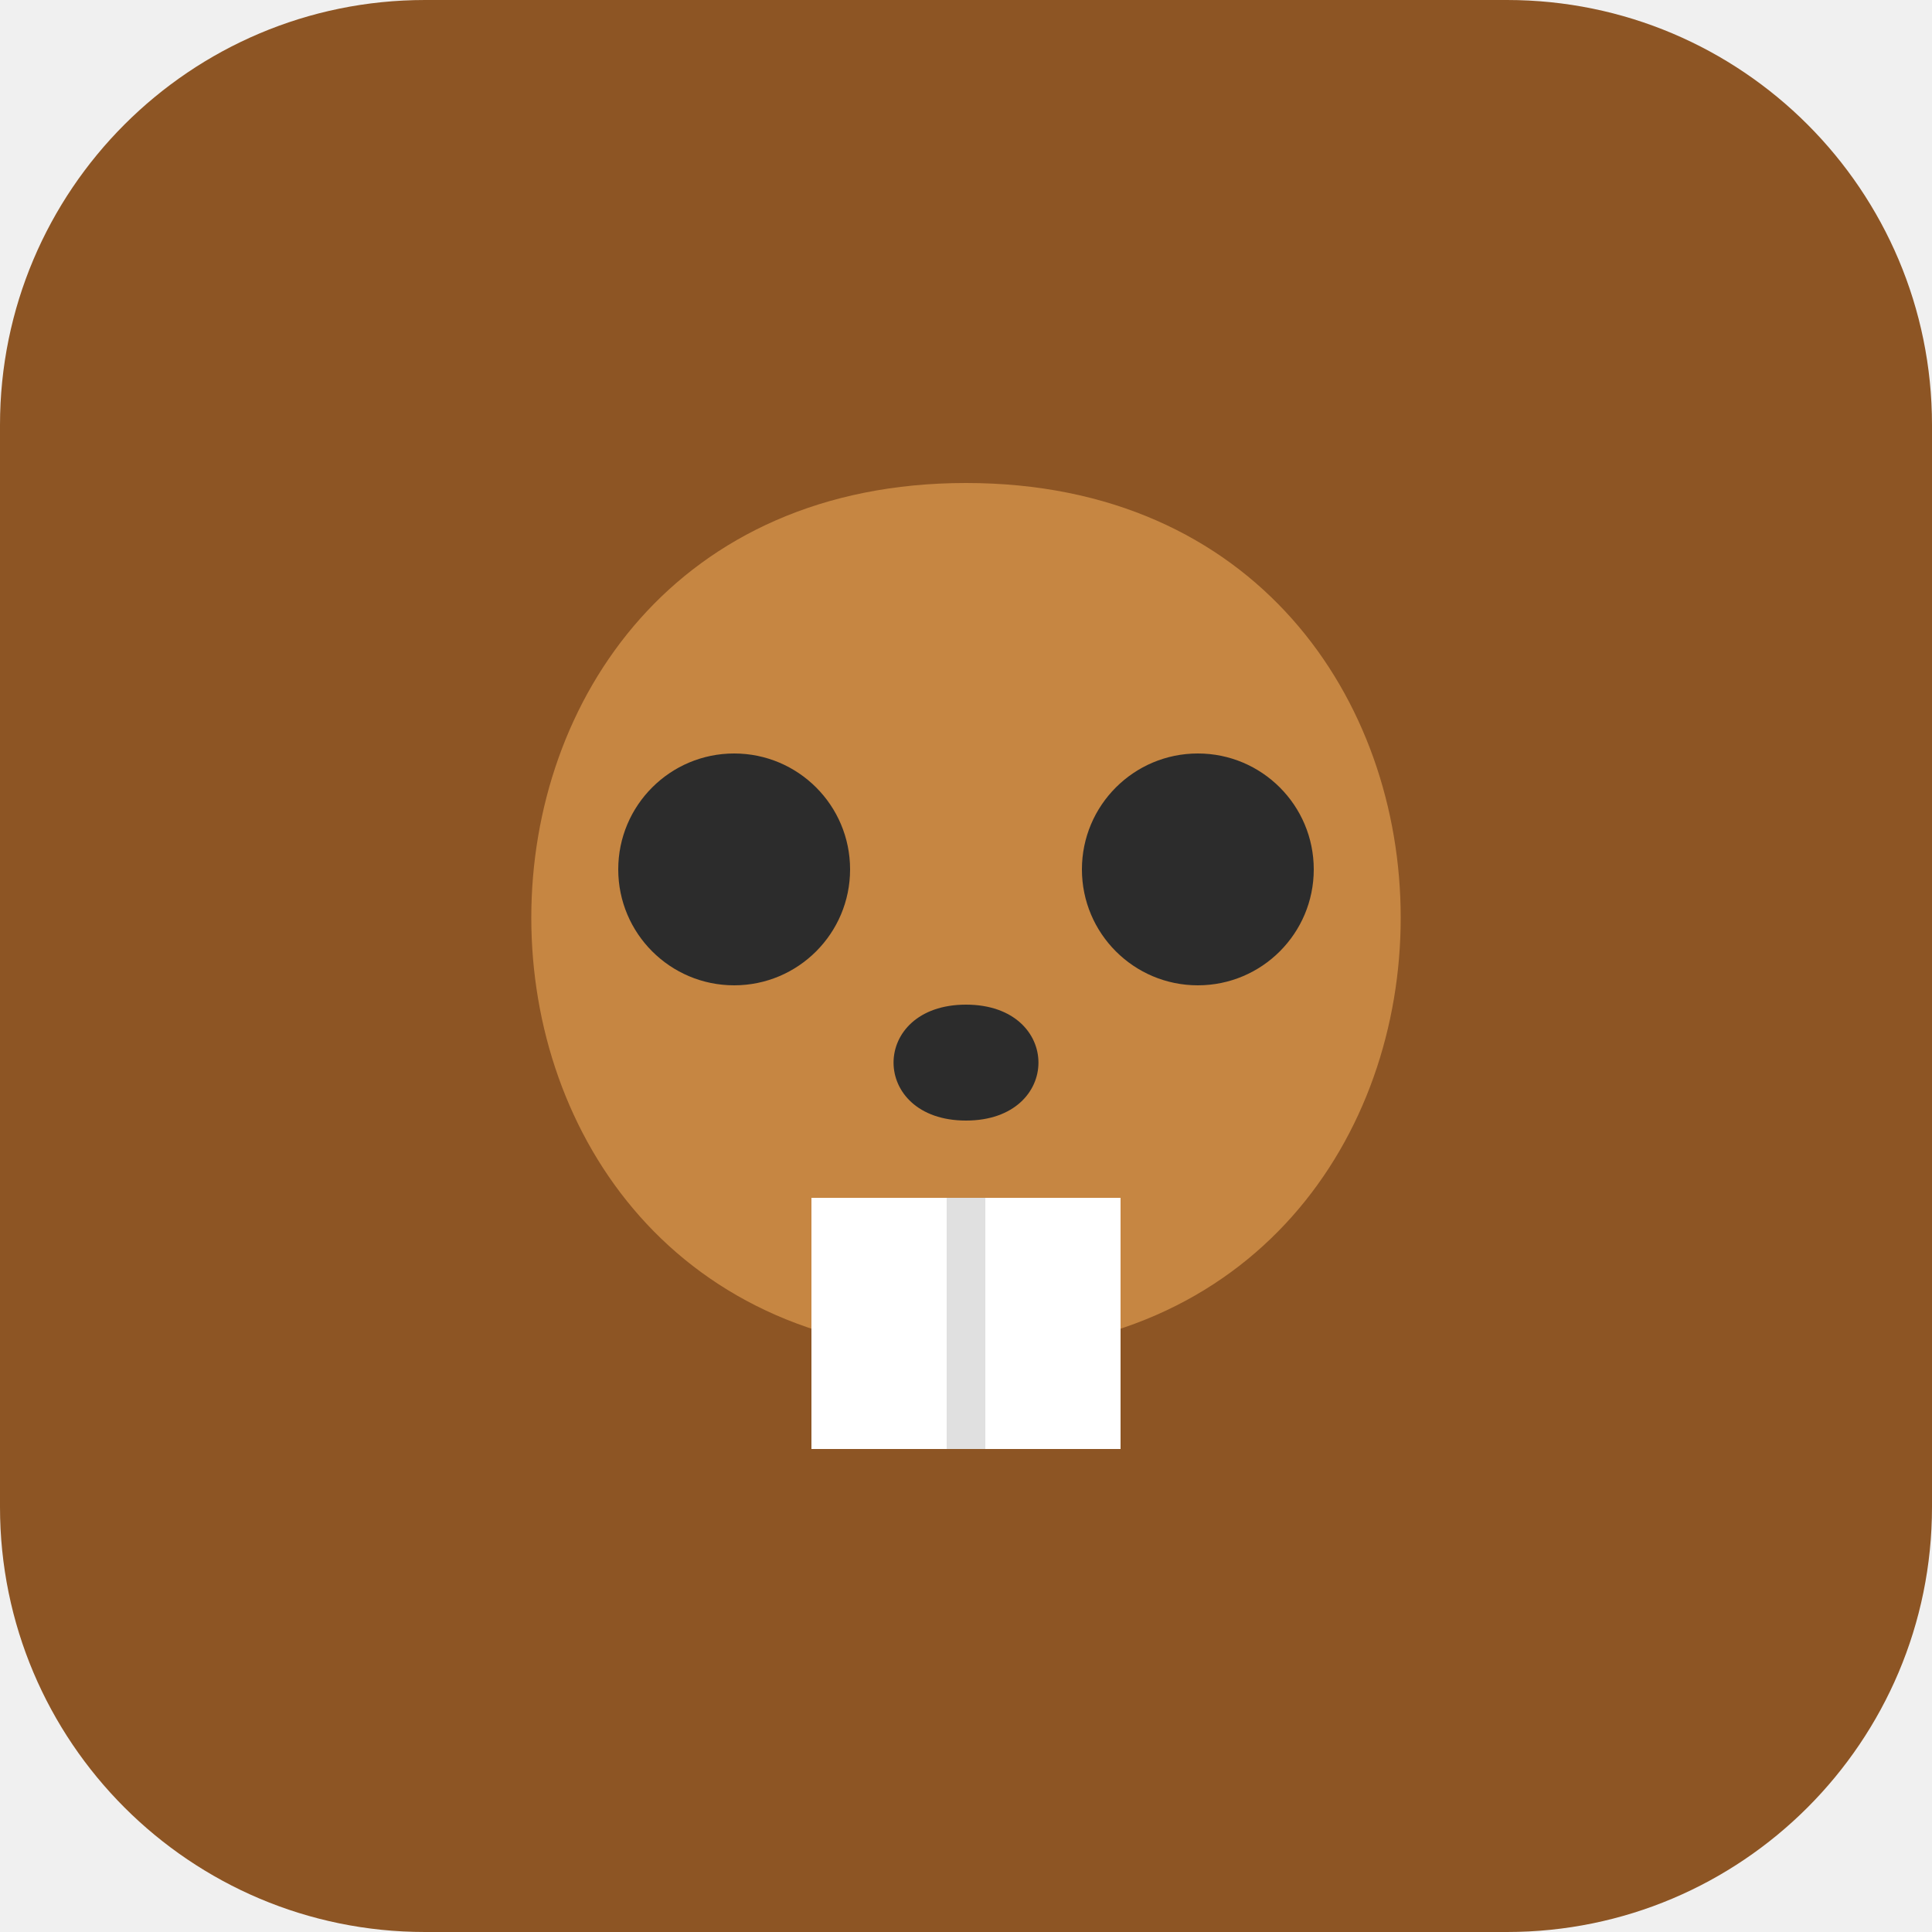
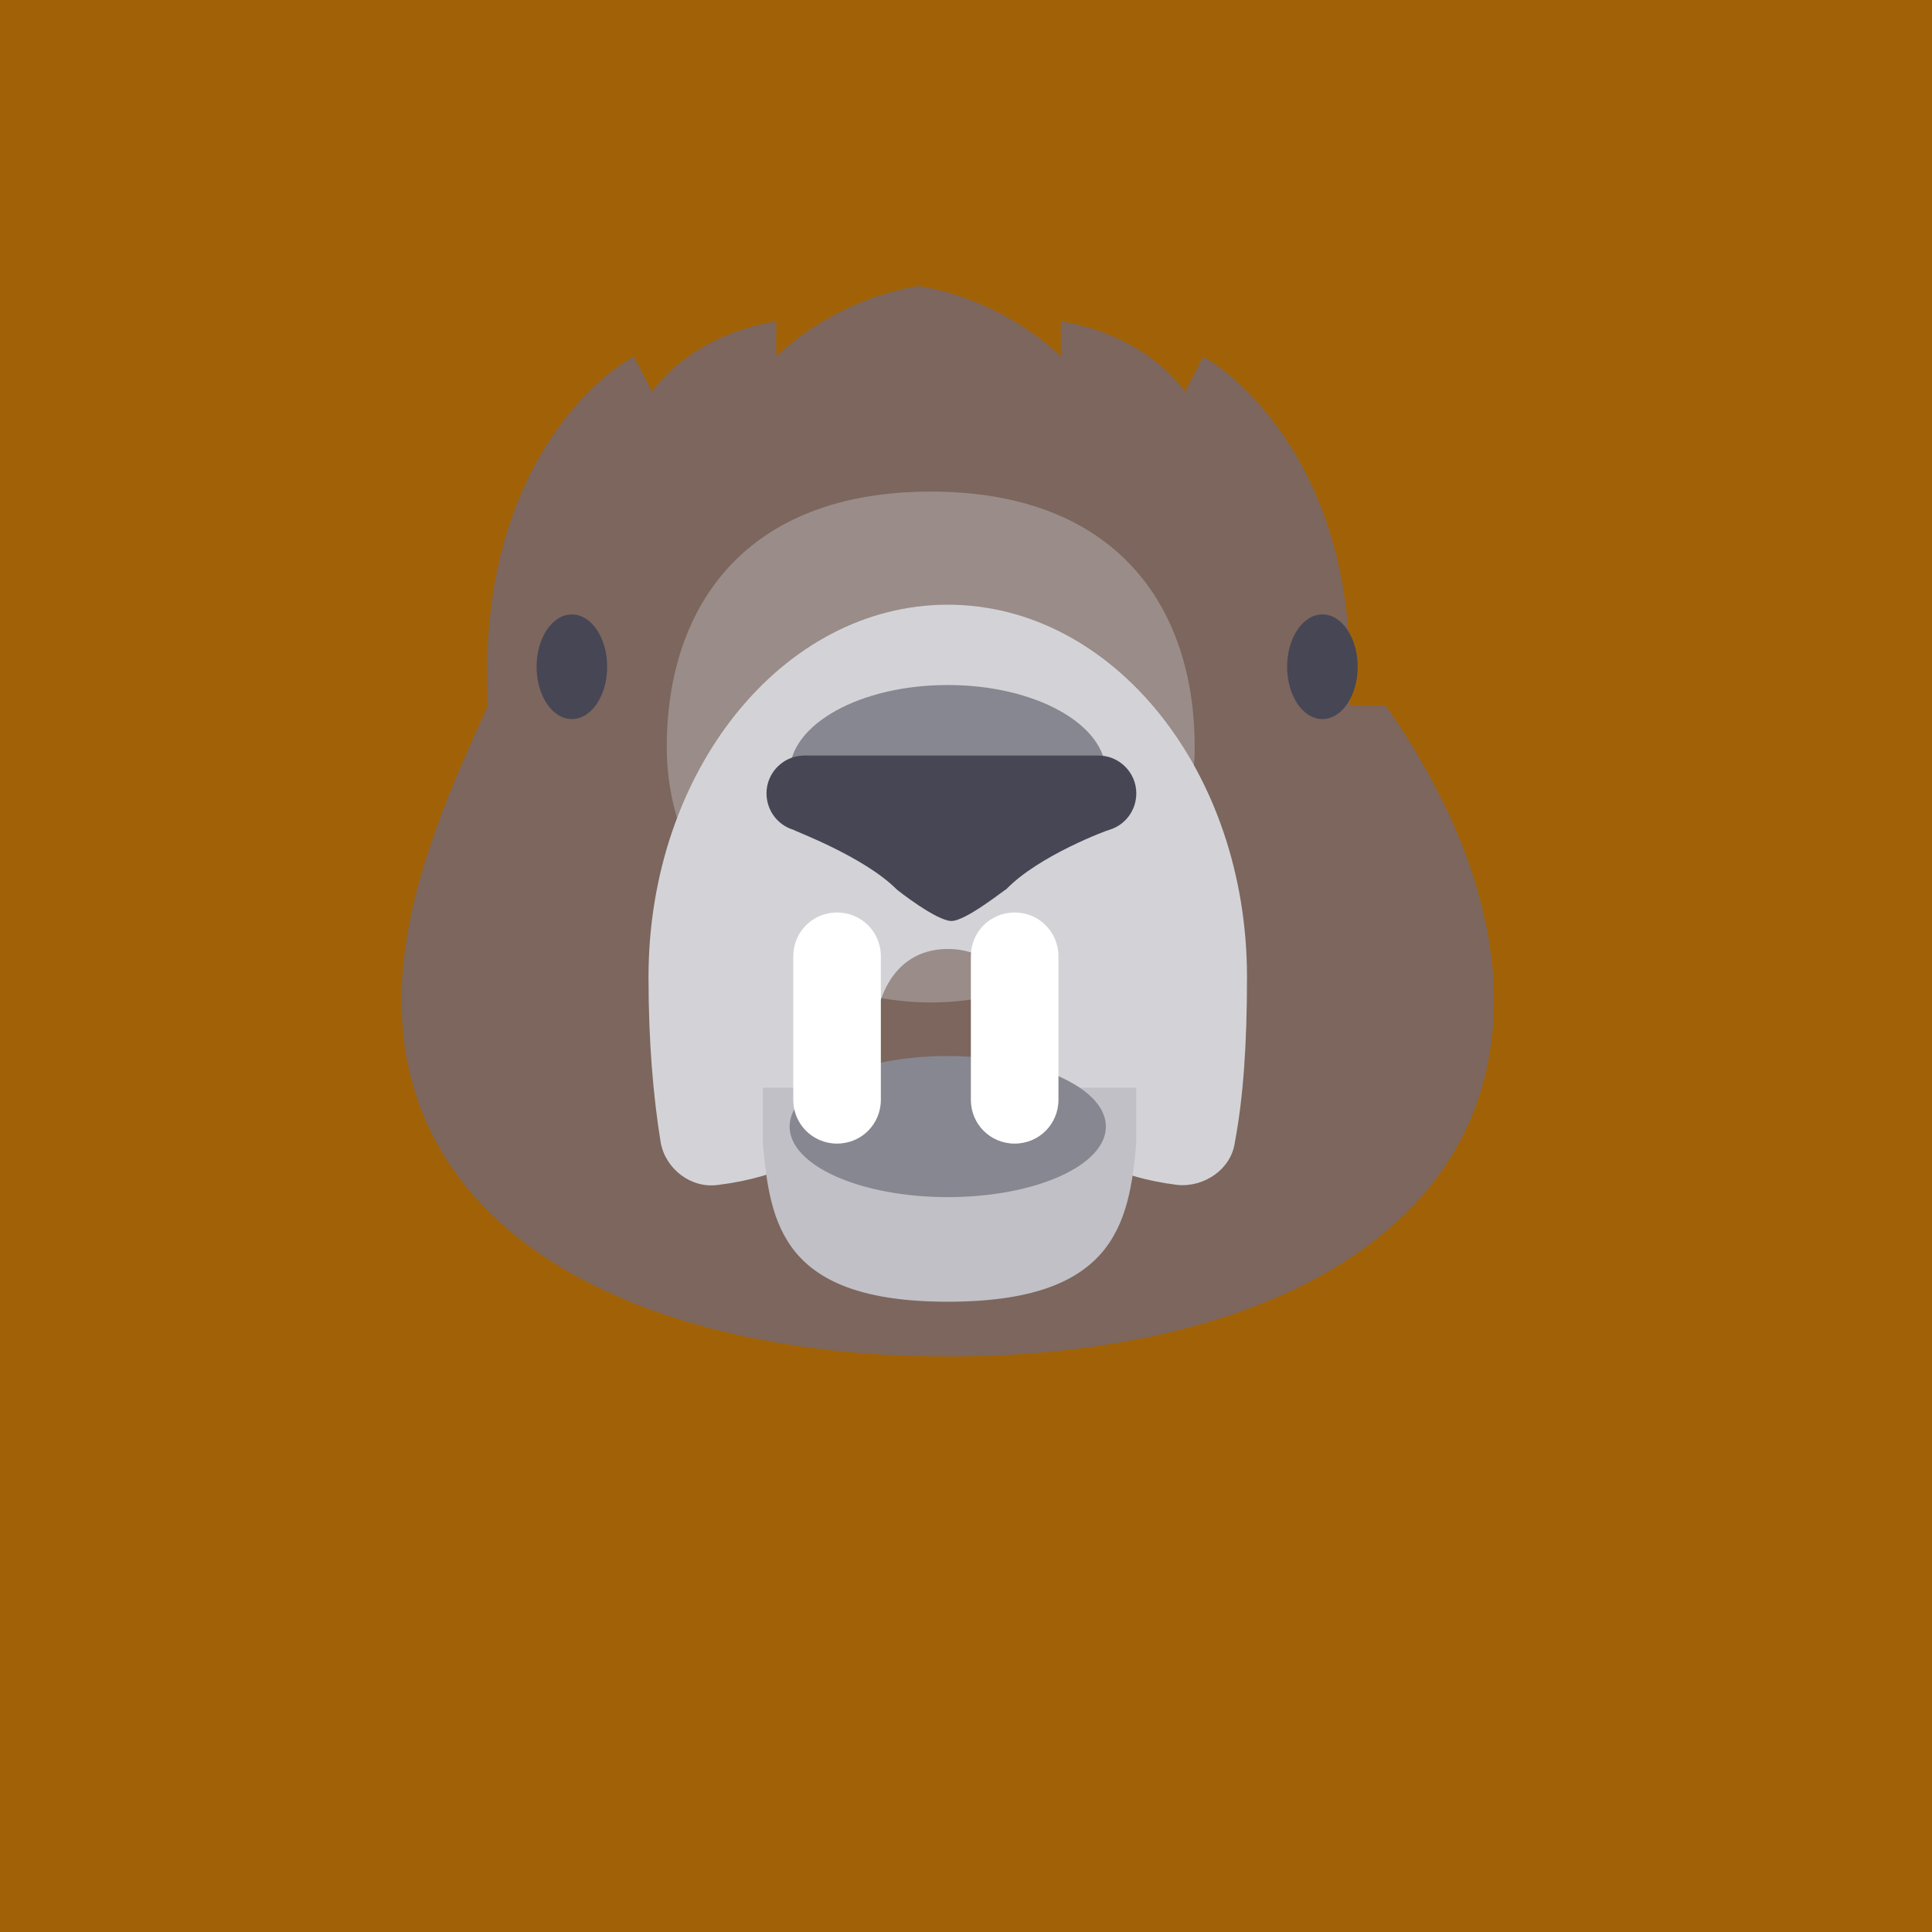
- <svg xmlns="http://www.w3.org/2000/svg" viewBox="0 0 100 100">
-   <rect width="100" height="100" rx="22" fill="#8d5524" />
-   <path d="M50 25 C 20 25, 20 70, 50 70 C 80 70, 80 25, 50 25 Z" fill="#c68642" />
-   <circle cx="38" cy="45" r="6" fill="#2c2c2c" />
-   <circle cx="62" cy="45" r="6" fill="#2c2c2c" />
-   <path d="M50 52 C 45 52, 45 58, 50 58 C 55 58, 55 52, 50 52 Z" fill="#2c2c2c" />
-   <path d="M42 62 L 42 75 L 58 75 L 58 62 Z" fill="#ffffff" />
-   <line x1="50" y1="62" x2="50" y2="75" stroke="#e0e0e0" stroke-width="2" />
+ <svg xmlns="http://www.w3.org/2000/svg" viewBox="0 0 108 108">
+   <rect width="108" height="108" fill="#a16207" />
+   <g transform="translate(20 20) scale(0.68)">
+     <path fill="#7C665D" d="M81.5 28.6c1-18.6-8.7-26.8-12-28.7l-1.5 2.9c0 0-2.9-4.6-10.2-5.8v2.9c0 0-4.4-4.6-11.7-5.8h0c-7.3 1.2-11.7 5.8-11.7 5.8v-2.9c-7.3 1.2-10.2 5.8-10.2 5.8l-1.5-2.9c-3.4 1.8-13 10.1-12 28.7C7.3 36 3.6 44.5 3.6 52.8c0 19.6 20.1 29.3 44.9 29.3s44.9-9.6 44.9-29.3c0-8.3-3.7-16.8-8.9-24.2z" />
+     <path fill="#9A8C88" d="M68.8 32c0 11.6-9.7 21-21.7 21s-21.7-9.4-21.7-21 6.5-21 21.7-21 21.7 9.4 21.7 21z" />
+     <path fill="#D3D3D7" d="M48.5 20.3h0c-13.6 0-24.6 13.7-24.6 30.6 0 5.4.4 9.9 1 13.6.4 2.2 2.5 3.8 4.7 3.5 10.6-1.3 12.7-7.9 12.7-10.4 0-6.9 3.1-9 6.2-9s6.2 2 6.2 9c0 2.5 2.2 9.1 12.7 10.4 2.2.2 4.4-1.3 4.7-3.5.7-3.7 1-8.1 1-13.6C73.1 34 62.1 20.3 48.5 20.3z" />
+     <ellipse fill="#878791" cx="48.5" cy="34.1" rx="13" ry="7.2" />
+     <path fill="#464655" d="M33.6 35.8L33.6 35.8c0 1.4.9 2.6 2.2 3 .1.1 5.8 2.2 8.5 4.9.1.1 3.3 2.6 4.5 2.6s4.4-2.6 4.5-2.6c2.7-2.8 8.4-4.9 8.5-4.9 1.3-.4 2.2-1.6 2.2-3v0c0-1.7-1.4-3.1-3.1-3.1H36.7C35 32.7 33.6 34.1 33.6 35.8z" />
+     <path fill="#C0C0C6" d="M64 64.6c-.6 6.7-1.9 13-15.5 13S33.9 71.2 33.3 64.6v-4.6h30.7v4.6z" />
+     <ellipse fill="#878791" cx="48.5" cy="63.2" rx="13" ry="5.8" />
+     <path fill="#FFFFFF" d="M43 64.6h-3.6c-2 0-3.6-1.6-3.6-3.6V49.2c0-2 1.6-3.6 3.6-3.6h0c2 0 3.6 1.6 3.6 3.6v11.8c0 2-1.6 3.6-3.6 3.6z" />
+     <path fill="#FFFFFF" d="M57.6 64.6h-3.6c-2 0-3.6-1.6-3.6-3.6V49.2c0-2 1.6-3.6 3.6-3.6h0c2 0 3.6 1.6 3.6 3.6v11.8c0 2-1.6 3.6-3.6 3.6z" />
+     <ellipse fill="#464655" cx="17.6" cy="25.4" rx="2.9" ry="4.3" />
+     <ellipse fill="#464655" cx="79.3" cy="25.4" rx="2.9" ry="4.3" />
+   </g>
</svg>
